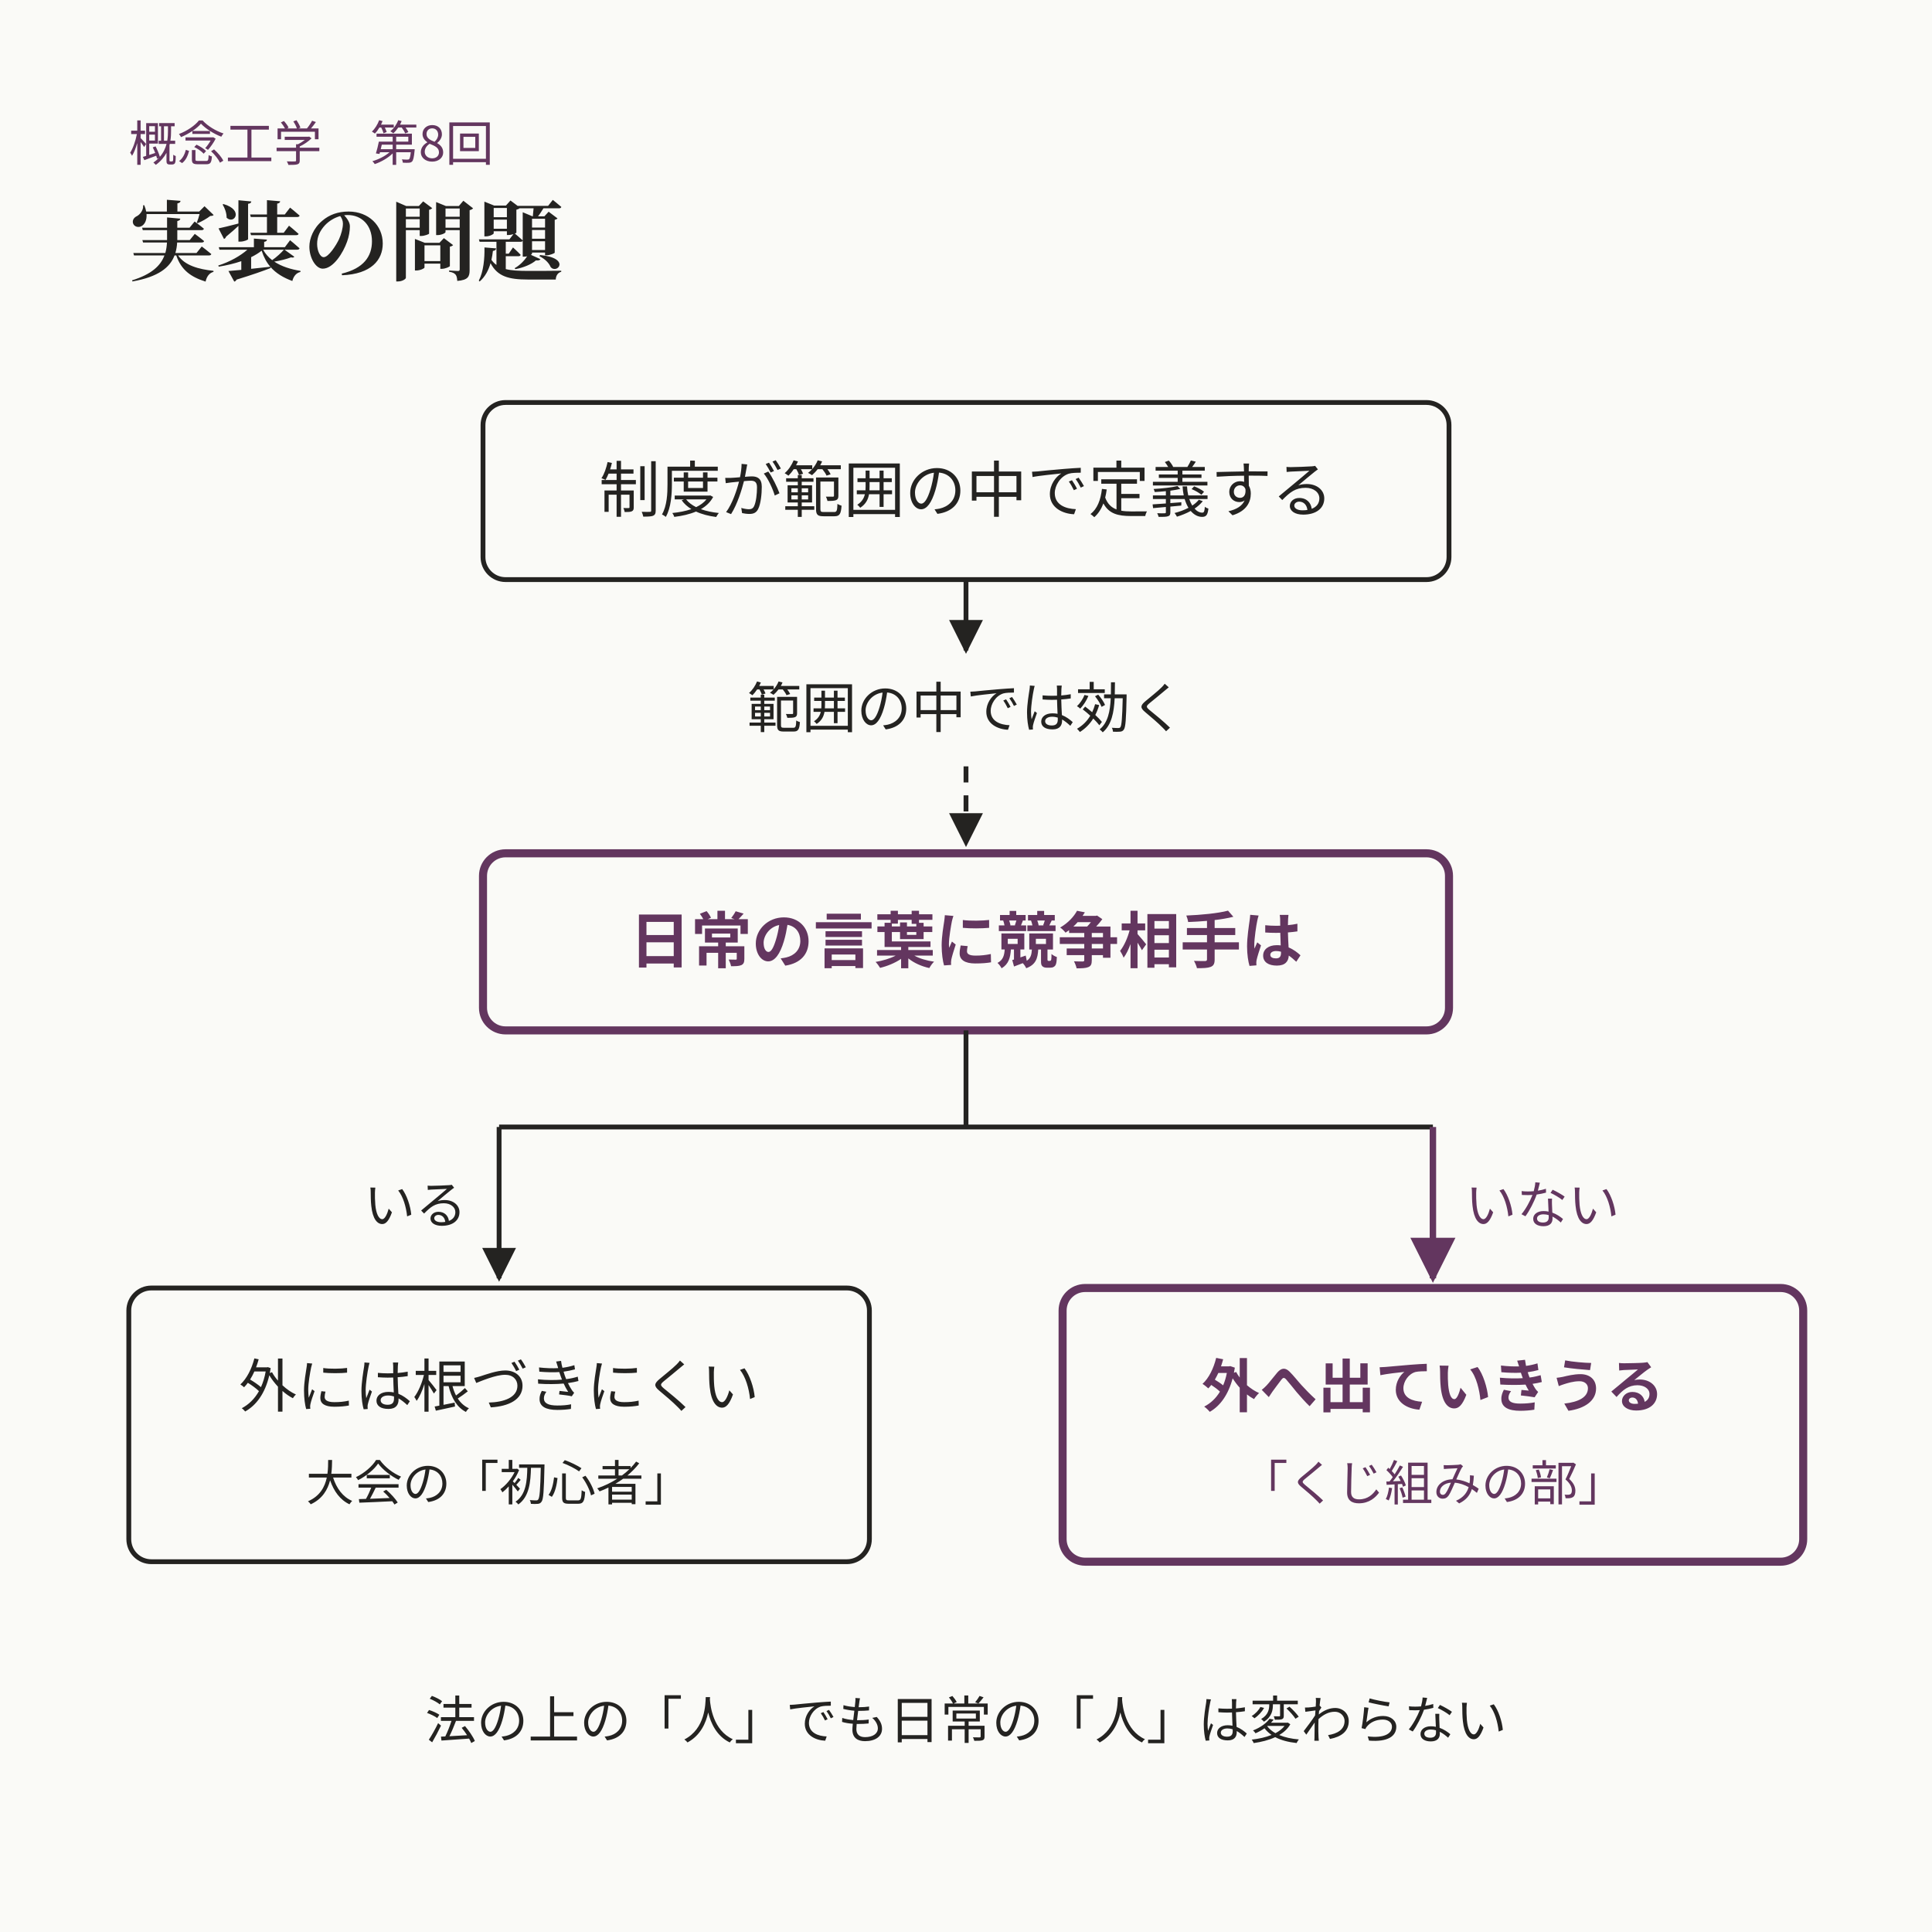
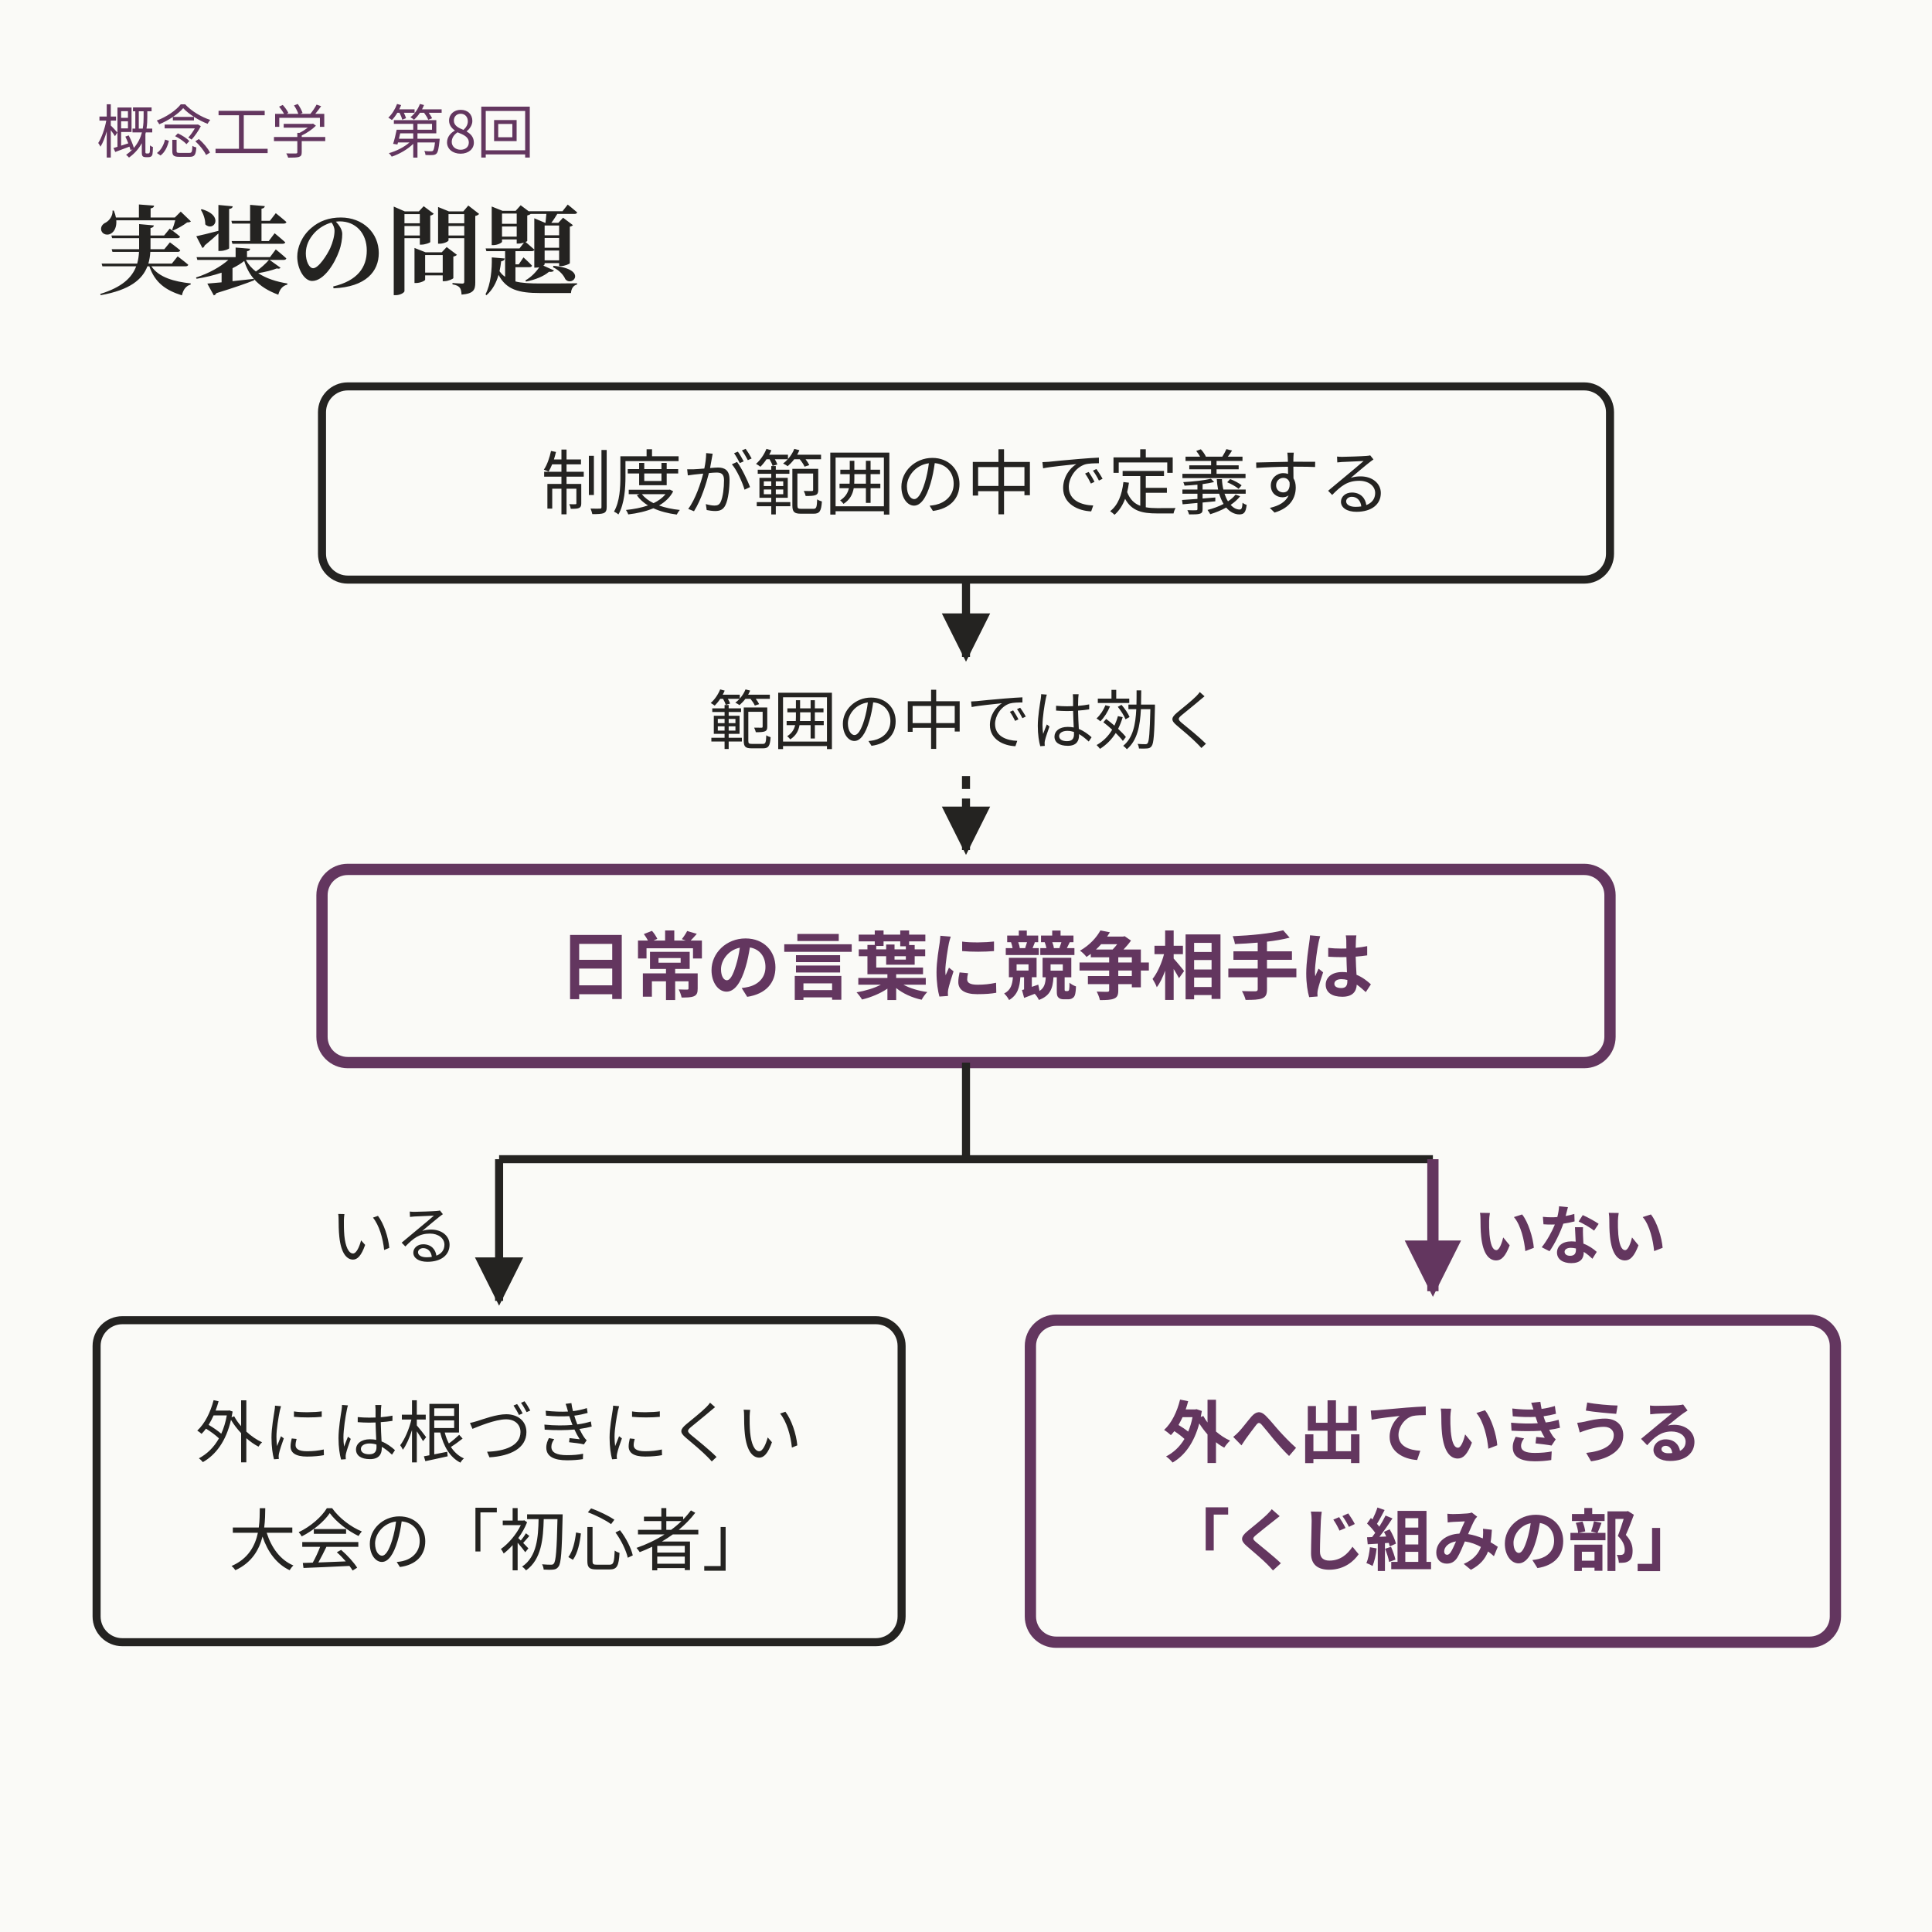
<svg xmlns="http://www.w3.org/2000/svg" width="1200" height="1200" viewBox="0 0 1200 1200">
  <defs>
-     <marker id="ai" viewBox="0 0 10 10" refX="9" refY="5" markerWidth="7" markerHeight="7" orient="auto-start-reverse">
+     <marker id="ai" viewBox="0 0 10 10" refX="9" refY="5" markerWidth="6" markerHeight="6" orient="auto-start-reverse">
      <path d="M0,0 L10,5 L0,10 z" fill="#242321" />
    </marker>
-     <marker id="aa" viewBox="0 0 10 10" refX="9" refY="5" markerWidth="7" markerHeight="7" orient="auto-start-reverse">
+     <marker id="aa" viewBox="0 0 10 10" refX="9" refY="5" markerWidth="5" markerHeight="5" orient="auto-start-reverse">
      <path d="M0,0 L10,5 L0,10 z" fill="#63365F" />
    </marker>
  </defs>
  <rect width="1200" height="1200" fill="#FAFAF7" />
-   <text x="80" y="100" font-family="Noto Sans CJK JP" font-size="30" fill="#63365F">概念工学　第8回</text>
-   <text x="80" y="170" font-family="Noto Serif CJK JP" font-size="54" font-weight="bold" fill="#242321">実装の問題</text>
-   <rect x="300" y="250" width="600" height="110" rx="14" fill="#FAFAF7" stroke="#242321" stroke-width="3" />
-   <text x="600" y="318" text-anchor="middle" font-family="Noto Sans CJK JP" font-size="38" fill="#242321">制度が範囲の中で定義する</text>
-   <line x1="600" y1="360" x2="600" y2="404" stroke="#242321" stroke-width="3" marker-end="url(#ai)" />
-   <text x="600" y="452" text-anchor="middle" font-family="Noto Sans CJK JP" font-size="34" fill="#242321">範囲の中では効く</text>
-   <line x1="600" y1="476" x2="600" y2="524" stroke="#242321" stroke-width="3" stroke-dasharray="10 8" marker-end="url(#ai)" />
-   <rect x="300" y="530" width="600" height="110" rx="14" fill="#FAFAF7" stroke="#63365F" stroke-width="5" />
-   <text x="600" y="598" text-anchor="middle" font-family="Noto Sans CJK JP" font-size="38" font-weight="bold" fill="#63365F">日常の言葉に競争相手は</text>
-   <path d="M310,700 L890,700" fill="none" stroke="#242321" stroke-width="3" />
-   <line x1="600" y1="640" x2="600" y2="700" stroke="#242321" stroke-width="3" />
-   <line x1="310" y1="700" x2="310" y2="794" stroke="#242321" stroke-width="3" marker-end="url(#ai)" />
-   <line x1="890" y1="700" x2="890" y2="794" stroke="#63365F" stroke-width="4" marker-end="url(#aa)" />
-   <text x="290" y="760" text-anchor="end" font-family="Noto Sans CJK JP" font-size="32" fill="#242321">いる</text>
-   <text x="910" y="760" font-family="Noto Sans CJK JP" font-size="32" fill="#63365F">いない</text>
-   <rect x="80" y="800" width="460" height="170" rx="14" fill="#FAFAF7" stroke="#242321" stroke-width="3" />
-   <text x="310" y="874" text-anchor="middle" font-family="Noto Sans CJK JP" font-size="36" fill="#242321">外には根づきにくい</text>
-   <text x="310" y="932" text-anchor="middle" font-family="Noto Sans CJK JP" font-size="30" fill="#242321">大会の「初心者」</text>
-   <rect x="660" y="800" width="460" height="170" rx="14" fill="#FAFAF7" stroke="#63365F" stroke-width="5" />
-   <text x="890" y="874" text-anchor="middle" font-family="Noto Sans CJK JP" font-size="36" font-weight="bold" fill="#63365F">外へ出ていきうる</text>
-   <text x="890" y="932" text-anchor="middle" font-family="Noto Sans CJK JP" font-size="30" fill="#63365F">「くじ組みの部」</text>
-   <text x="600" y="1080" text-anchor="middle" font-family="Noto Sans CJK JP" font-size="32" fill="#242321">法の上の「人」でも日常の「人」は変わらない</text>
+   <text x="60" y="95" font-family="Noto Sans CJK JP" font-weight="500" font-size="36" fill="#63365F">概念工学　第8回</text>
+   <text x="60" y="178" font-family="Noto Serif CJK JP" font-weight="bold" font-size="60" fill="#242321">実装の問題</text>
+   <rect data-step="1" x="200" y="240" width="800" height="120" rx="16" fill="#FAFAF7" stroke="#242321" stroke-width="5" />
+   <text data-step="1" x="600" y="316" font-size="44" text-anchor="middle" font-family="Noto Sans CJK JP" font-weight="500" fill="#242321">制度が範囲の中で定義する</text>
+   <line data-step="2" x1="600" y1="360" x2="600" y2="408" stroke="#242321" stroke-width="5" marker-end="url(#ai)" />
+   <text data-step="2" x="600" y="462" font-size="40" text-anchor="middle" font-family="Noto Sans CJK JP" font-weight="500" fill="#242321">範囲の中では効く</text>
+   <line data-step="3" x1="600" y1="482" x2="600" y2="528" stroke="#242321" stroke-width="5" stroke-dasharray="8 6" marker-end="url(#ai)" />
+   <rect data-step="3" x="200" y="540" width="800" height="120" rx="16" fill="#FAFAF7" stroke="#63365F" stroke-width="7" />
+   <text data-step="3" x="600" y="617" font-size="46" text-anchor="middle" font-family="Noto Sans CJK JP" font-weight="bold" fill="#63365F">日常の言葉に競争相手は</text>
+   <path data-step="4" d="M600,660 L600,720 M310,720 L600,720" fill="none" stroke="#242321" stroke-width="5" />
+   <path data-step="6" d="M600,720 L890,720" fill="none" stroke="#242321" stroke-width="5" />
+   <line data-step="4" x1="310" y1="720" x2="310" y2="808" stroke="#242321" stroke-width="5" marker-end="url(#ai)" />
+   <text data-step="4" x="285" y="782" font-size="40" text-anchor="end" font-family="Noto Sans CJK JP" font-weight="500" fill="#242321">いる</text>
+   <rect data-step="5" x="60" y="820" width="500" height="200" rx="16" fill="#FAFAF7" stroke="#242321" stroke-width="5" />
+   <text data-step="5" x="310" y="905" font-size="42" text-anchor="middle" font-family="Noto Sans CJK JP" font-weight="500" fill="#242321">外には根づきにくい</text>
+   <text data-step="5" x="310" y="972" font-size="42" text-anchor="middle" font-family="Noto Sans CJK JP" font-weight="500" fill="#242321">大会の「初心者」</text>
+   <line data-step="6" x1="890" y1="720" x2="890" y2="802" stroke="#63365F" stroke-width="7" marker-end="url(#aa)" />
+   <text data-step="6" x="915" y="782" font-size="40" font-family="Noto Sans CJK JP" font-weight="bold" fill="#63365F">いない</text>
+   <rect data-step="7" x="640" y="820" width="500" height="200" rx="16" fill="#FAFAF7" stroke="#63365F" stroke-width="7" />
+   <text data-step="7" x="890" y="905" font-size="42" text-anchor="middle" font-family="Noto Sans CJK JP" font-weight="bold" fill="#63365F">外へ出ていきうる</text>
+   <text data-step="7" x="890" y="972" font-size="42" text-anchor="middle" font-family="Noto Sans CJK JP" font-weight="bold" fill="#63365F">「くじ組みの部」</text>
</svg>
